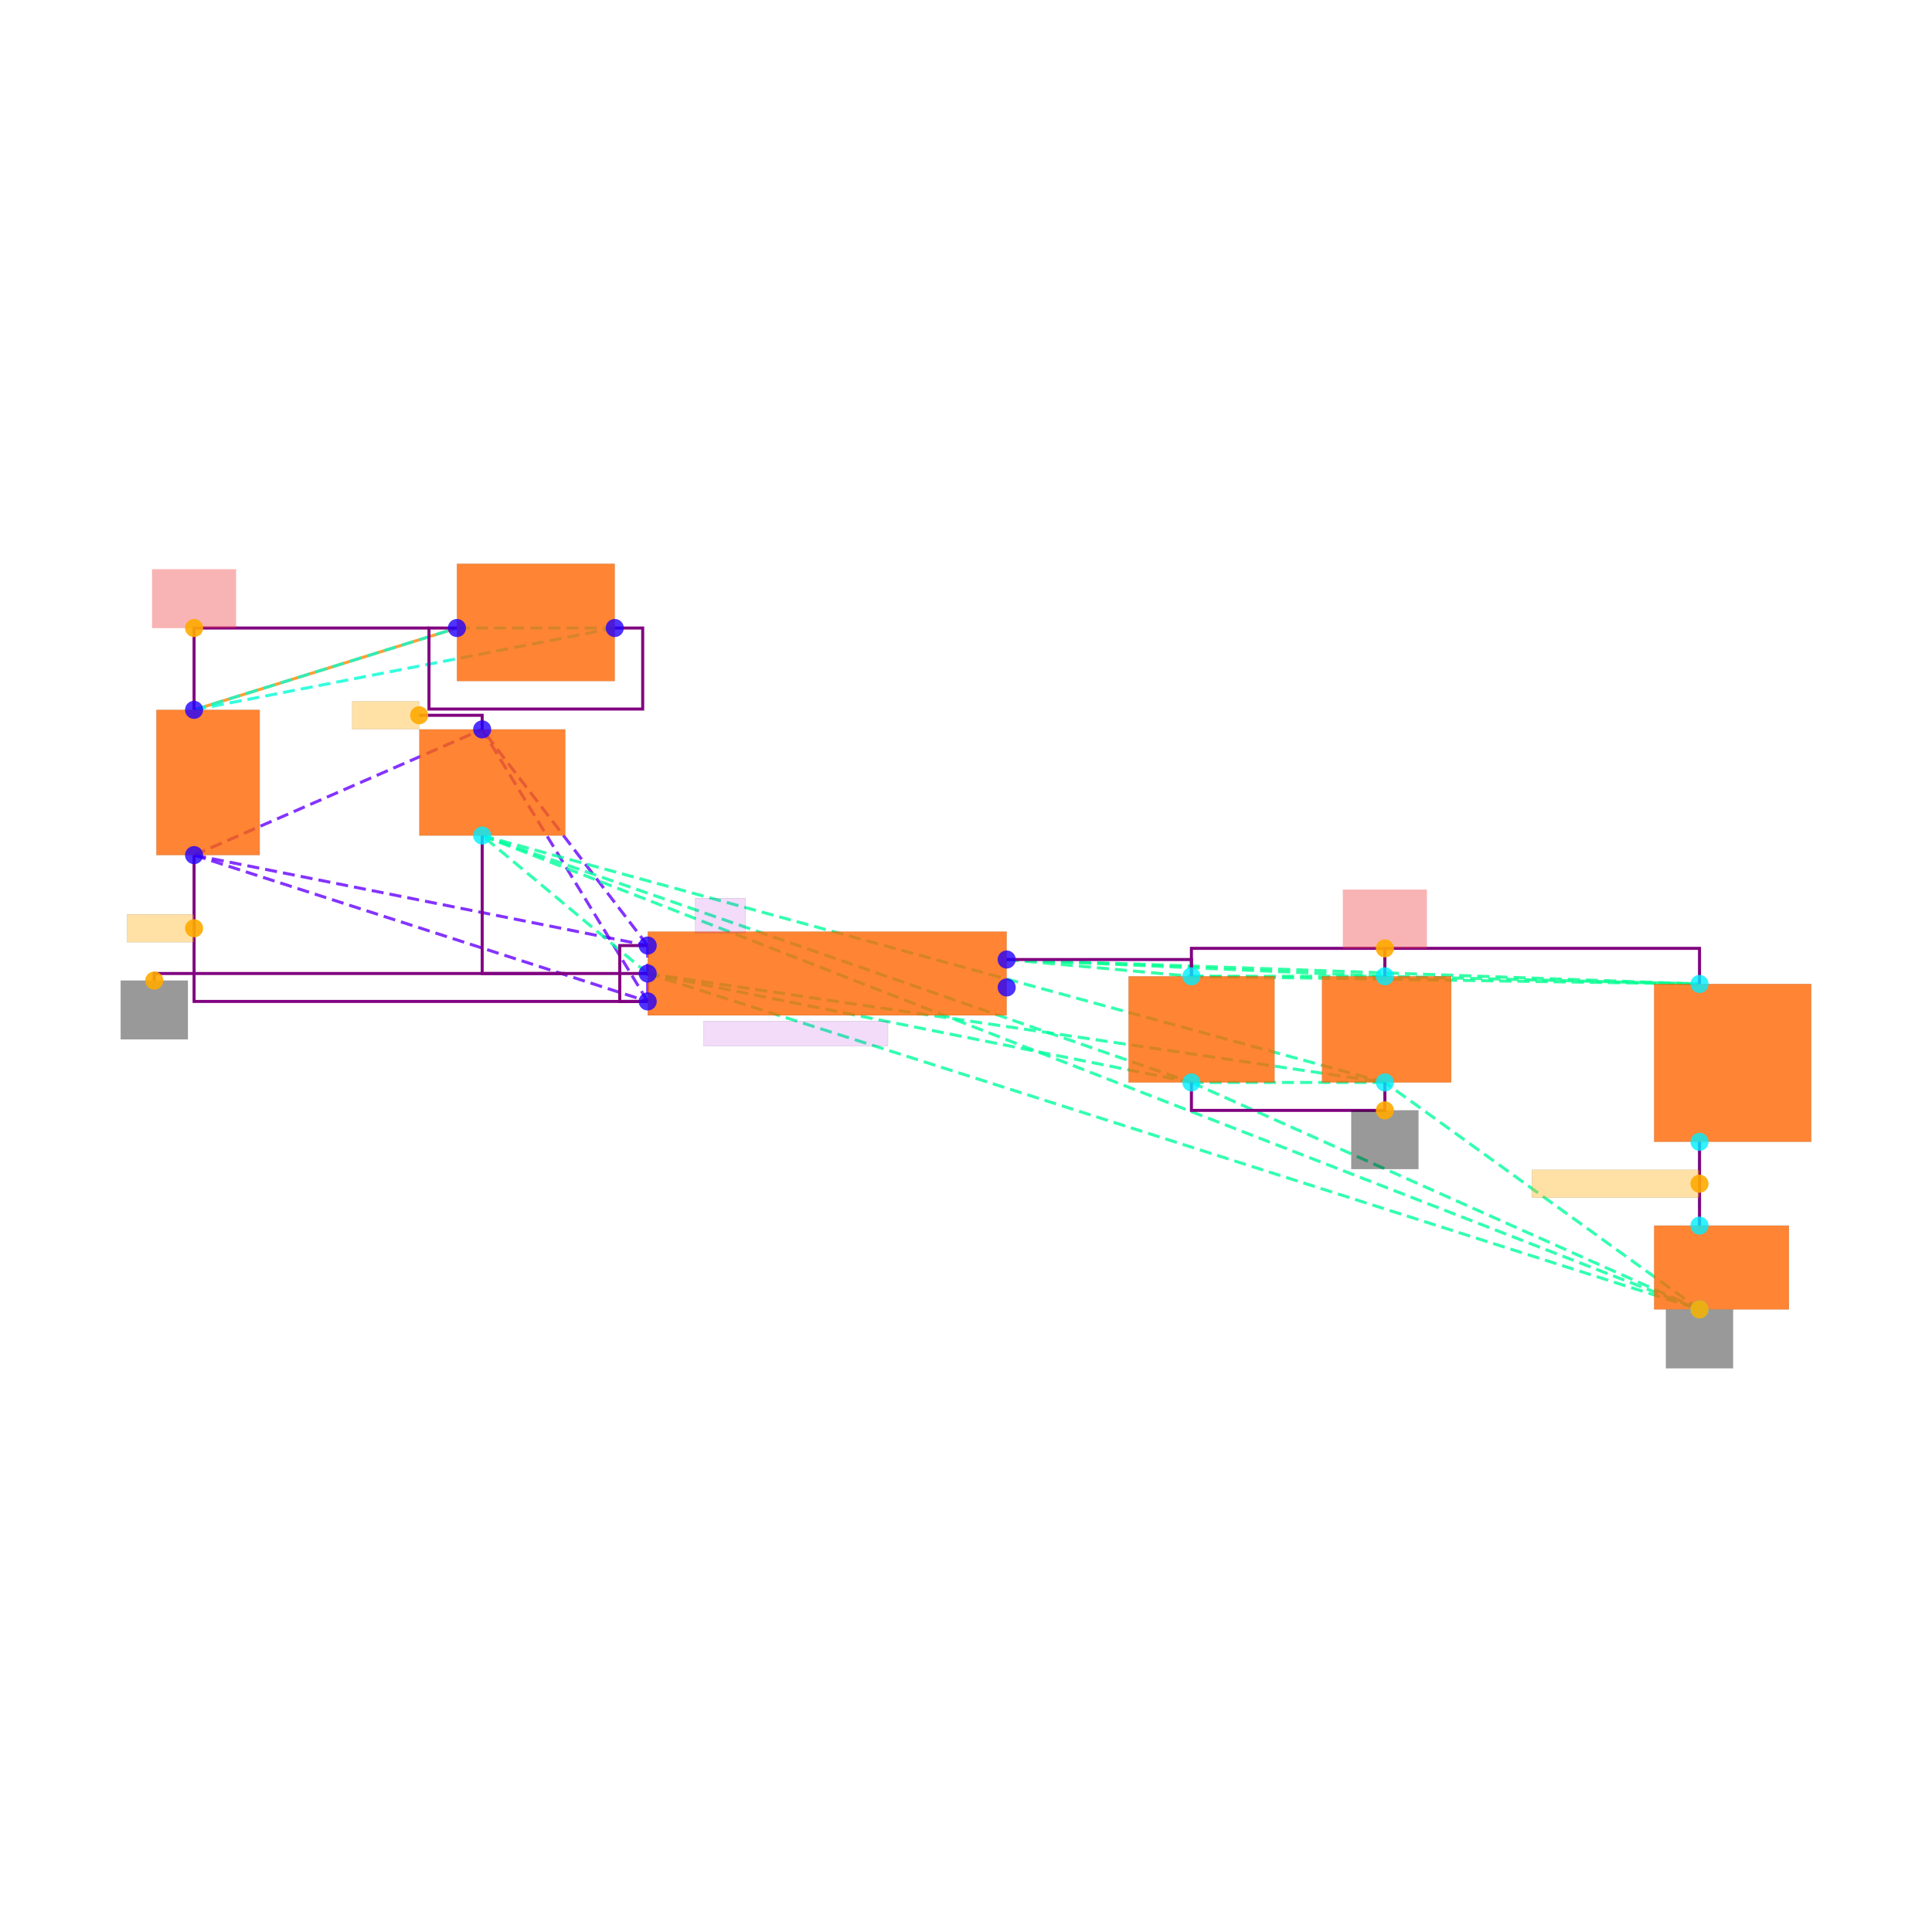
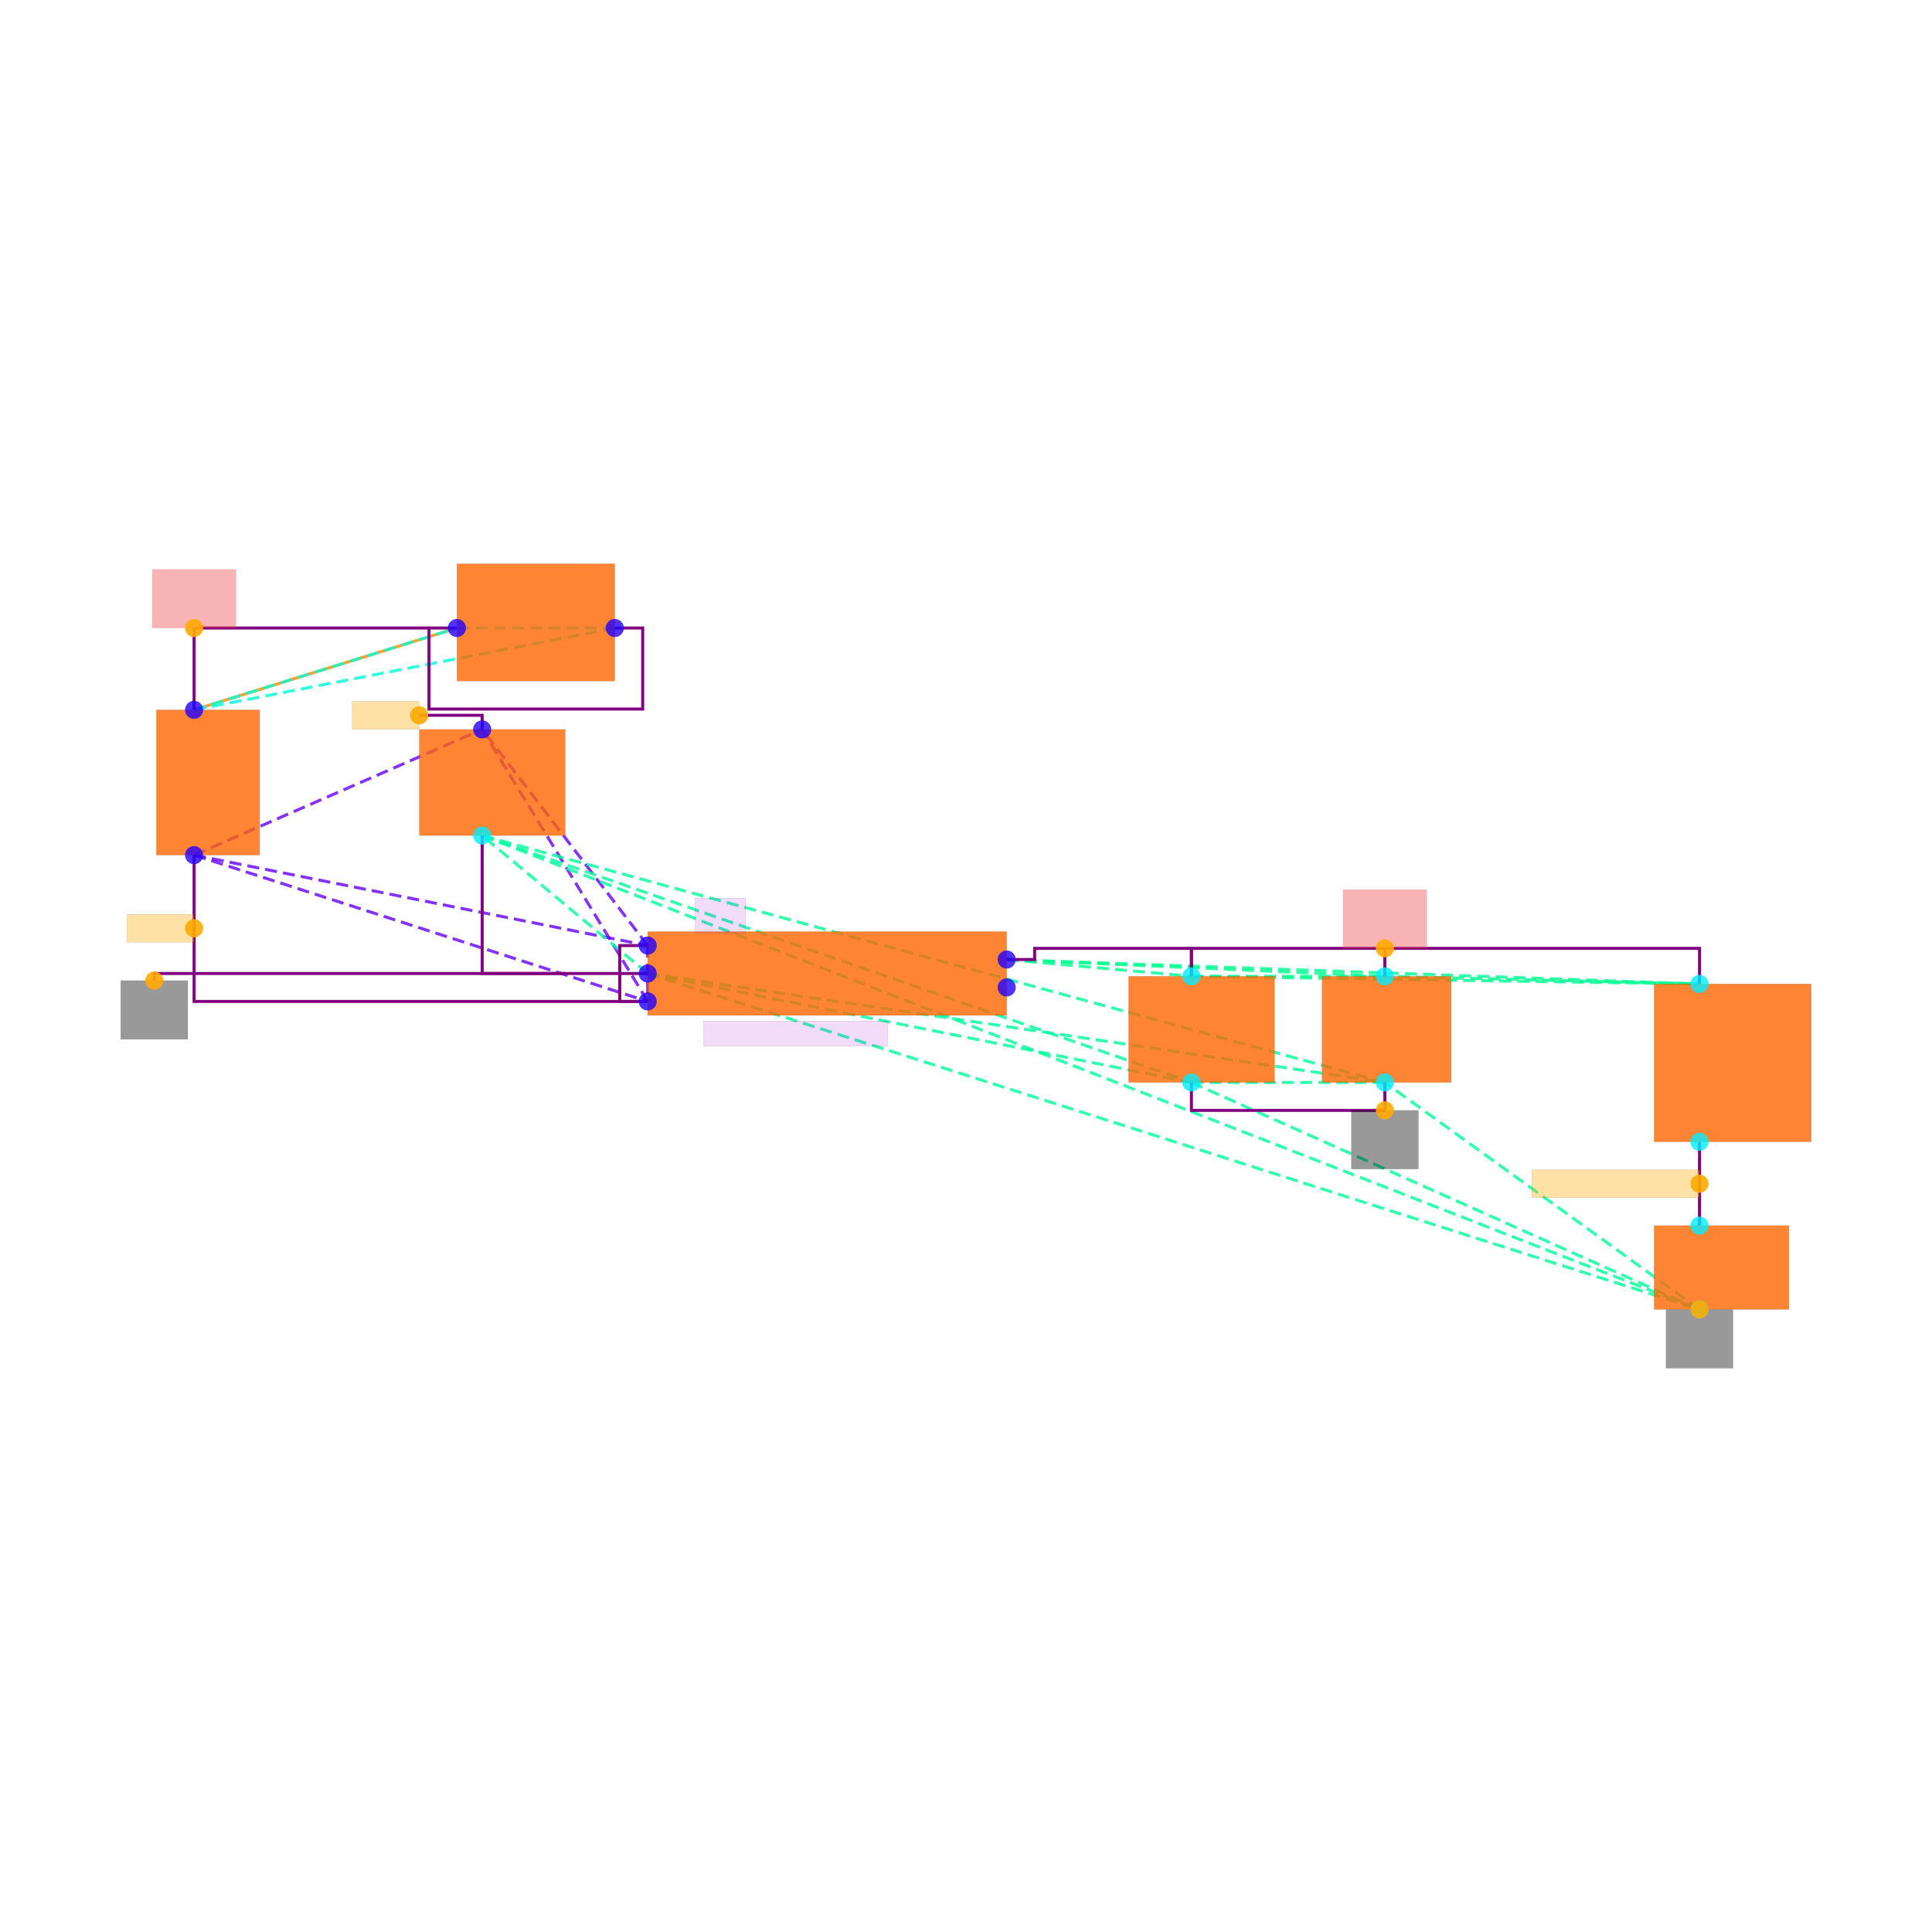
<svg xmlns="http://www.w3.org/2000/svg" width="640" height="640" viewBox="0 0 640 640">
  <rect width="100%" height="100%" fill="white" />
  <g>
    <polyline data-points="-2.6508333333333325,2.473333333333333 -4.532499999999999,1.8875000000000002" data-type="line" data-label="" points="151.36,208.039 64.293,235.146" fill="none" stroke="hsl(32, 100%, 50%, 0.8)" stroke-width="1px" />
  </g>
  <g>
    <polyline data-points="-4.532499999999999,1.8875000000000002 -1.5208333333333326,2.473333333333333" data-type="line" data-label="" points="64.293,235.146 203.647,208.039" fill="none" stroke="hsl(170, 100%, 50%, 0.8)" stroke-width="1px" stroke-dasharray="4 2" />
  </g>
  <g>
    <polyline data-points="-4.532499999999999,1.8875000000000002 -2.6508333333333325,2.473333333333333" data-type="line" data-label="" points="64.293,235.146 151.36,208.039" fill="none" stroke="hsl(170, 100%, 50%, 0.8)" stroke-width="1px" stroke-dasharray="4 2" />
  </g>
  <g>
    <polyline data-points="-1.5208333333333326,2.473333333333333 -2.6508333333333325,2.473333333333333" data-type="line" data-label="" points="203.647,208.039 151.36,208.039" fill="none" stroke="hsl(170, 100%, 50%, 0.8)" stroke-width="1px" stroke-dasharray="4 2" />
  </g>
  <g>
    <polyline data-points="-4.532499999999999,0.8475000000000001 -1.2850000000000001,0.2" data-type="line" data-label="" points="64.293,283.268 214.559,313.229" fill="none" stroke="hsl(264, 100%, 50%, 0.8)" stroke-width="1px" stroke-dasharray="4 2" />
  </g>
  <g>
    <polyline data-points="-4.532499999999999,0.8475000000000001 -1.2850000000000001,-0.2" data-type="line" data-label="" points="64.293,283.268 214.559,331.738" fill="none" stroke="hsl(264, 100%, 50%, 0.8)" stroke-width="1px" stroke-dasharray="4 2" />
  </g>
  <g>
    <polyline data-points="-4.532499999999999,0.8475000000000001 -2.469999999999999,1.7475" data-type="line" data-label="" points="64.293,283.268 159.727,241.624" fill="none" stroke="hsl(264, 100%, 50%, 0.8)" stroke-width="1px" stroke-dasharray="4 2" />
  </g>
  <g>
    <polyline data-points="-1.2850000000000001,0.2 -1.2850000000000001,-0.2" data-type="line" data-label="" points="214.559,313.229 214.559,331.738" fill="none" stroke="hsl(264, 100%, 50%, 0.8)" stroke-width="1px" stroke-dasharray="4 2" />
  </g>
  <g>
    <polyline data-points="-1.2850000000000001,0.2 -2.469999999999999,1.7475" data-type="line" data-label="" points="214.559,313.229 159.727,241.624" fill="none" stroke="hsl(264, 100%, 50%, 0.8)" stroke-width="1px" stroke-dasharray="4 2" />
  </g>
  <g>
    <polyline data-points="-1.2850000000000001,-0.2 -2.469999999999999,1.7475" data-type="line" data-label="" points="214.559,331.738 159.727,241.624" fill="none" stroke="hsl(264, 100%, 50%, 0.8)" stroke-width="1px" stroke-dasharray="4 2" />
  </g>
  <g>
    <polyline data-points="-1.2850000000000001,0 -2.469999999999999,0.9875000000000003" data-type="line" data-label="" points="214.559,322.483 159.727,276.79" fill="none" stroke="hsl(157, 100%, 50%, 0.8)" stroke-width="1px" stroke-dasharray="4 2" />
  </g>
  <g>
    <polyline data-points="-1.2850000000000001,0 2.6075,-0.78" data-type="line" data-label="" points="214.559,322.483 394.671,358.575" fill="none" stroke="hsl(157, 100%, 50%, 0.8)" stroke-width="1px" stroke-dasharray="4 2" />
  </g>
  <g>
    <polyline data-points="-1.2850000000000001,0 6.245,-2.4050000000000002" data-type="line" data-label="" points="214.559,322.483 562.983,433.766" fill="none" stroke="hsl(157, 100%, 50%, 0.8)" stroke-width="1px" stroke-dasharray="4 2" />
  </g>
  <g>
    <polyline data-points="-1.2850000000000001,0 3.9924999999999997,-0.78" data-type="line" data-label="" points="214.559,322.483 458.756,358.575" fill="none" stroke="hsl(157, 100%, 50%, 0.8)" stroke-width="1px" stroke-dasharray="4 2" />
  </g>
  <g>
    <polyline data-points="-2.469999999999999,0.9875000000000003 2.6075,-0.78" data-type="line" data-label="" points="159.727,276.79 394.671,358.575" fill="none" stroke="hsl(157, 100%, 50%, 0.8)" stroke-width="1px" stroke-dasharray="4 2" />
  </g>
  <g>
    <polyline data-points="-2.469999999999999,0.9875000000000003 6.245,-2.4050000000000002" data-type="line" data-label="" points="159.727,276.79 562.983,433.766" fill="none" stroke="hsl(157, 100%, 50%, 0.8)" stroke-width="1px" stroke-dasharray="4 2" />
  </g>
  <g>
    <polyline data-points="-2.469999999999999,0.9875000000000003 3.9924999999999997,-0.78" data-type="line" data-label="" points="159.727,276.79 458.756,358.575" fill="none" stroke="hsl(157, 100%, 50%, 0.8)" stroke-width="1px" stroke-dasharray="4 2" />
  </g>
  <g>
    <polyline data-points="2.6075,-0.78 6.245,-2.4050000000000002" data-type="line" data-label="" points="394.671,358.575 562.983,433.766" fill="none" stroke="hsl(157, 100%, 50%, 0.8)" stroke-width="1px" stroke-dasharray="4 2" />
  </g>
  <g>
    <polyline data-points="2.6075,-0.78 3.9924999999999997,-0.78" data-type="line" data-label="" points="394.671,358.575 458.756,358.575" fill="none" stroke="hsl(157, 100%, 50%, 0.8)" stroke-width="1px" stroke-dasharray="4 2" />
  </g>
  <g>
    <polyline data-points="6.245,-2.4050000000000002 3.9924999999999997,-0.78" data-type="line" data-label="" points="562.983,433.766 458.756,358.575" fill="none" stroke="hsl(157, 100%, 50%, 0.8)" stroke-width="1px" stroke-dasharray="4 2" />
  </g>
  <g>
    <polyline data-points="1.2850000000000001,0.1 2.6075,-0.019999999999999907" data-type="line" data-label="" points="333.477,317.856 394.671,323.409" fill="none" stroke="hsl(154, 100%, 50%, 0.8)" stroke-width="1px" stroke-dasharray="4 2" />
  </g>
  <g>
    <polyline data-points="1.2850000000000001,0.1 6.245,-0.07500000000000018" data-type="line" data-label="" points="333.477,317.856 562.983,325.954" fill="none" stroke="hsl(154, 100%, 50%, 0.8)" stroke-width="1px" stroke-dasharray="4 2" />
  </g>
  <g>
    <polyline data-points="1.2850000000000001,0.1 3.9924999999999997,-0.019999999999999907" data-type="line" data-label="" points="333.477,317.856 458.756,323.409" fill="none" stroke="hsl(154, 100%, 50%, 0.8)" stroke-width="1px" stroke-dasharray="4 2" />
  </g>
  <g>
    <polyline data-points="2.6075,-0.019999999999999907 6.245,-0.07500000000000018" data-type="line" data-label="" points="394.671,323.409 562.983,325.954" fill="none" stroke="hsl(154, 100%, 50%, 0.8)" stroke-width="1px" stroke-dasharray="4 2" />
  </g>
  <g>
    <polyline data-points="2.6075,-0.019999999999999907 3.9924999999999997,-0.019999999999999907" data-type="line" data-label="" points="394.671,323.409 458.756,323.409" fill="none" stroke="hsl(154, 100%, 50%, 0.8)" stroke-width="1px" stroke-dasharray="4 2" />
  </g>
  <g>
    <polyline data-points="6.245,-0.07500000000000018 3.9924999999999997,-0.019999999999999907" data-type="line" data-label="" points="562.983,325.954 458.756,323.409" fill="none" stroke="hsl(154, 100%, 50%, 0.8)" stroke-width="1px" stroke-dasharray="4 2" />
  </g>
  <g>
    <polyline data-points="6.245,-1.205 6.245,-1.8050000000000006" data-type="line" data-label="" points="562.983,378.24 562.983,406.003" fill="none" stroke="hsl(187, 100%, 50%, 0.8)" stroke-width="1px" stroke-dasharray="4 2" />
  </g>
  <g>
    <polyline data-points="-1.2850000000000001,-0.2 -1.485,-0.2 -1.485,0.2 -1.2850000000000001,0.2" data-type="line" data-label="" points="214.559,331.738 205.305,331.738 205.305,313.229 214.559,313.229" fill="none" stroke="purple" stroke-width="1px" />
  </g>
  <g>
    <polyline data-points="-1.2850000000000001,0 -2.469999999999999,0 -2.469999999999999,0.9875000000000003" data-type="line" data-label="" points="214.559,322.483 159.727,322.483 159.727,276.79" fill="none" stroke="purple" stroke-width="1px" />
  </g>
  <g>
    <polyline data-points="3.9924999999999997,-0.78 3.9924999999999997,-0.9800000000000002 2.6075,-0.9800000000000002 2.6075,-0.78" data-type="line" data-label="" points="458.756,358.575 458.756,367.829 394.671,367.829 394.671,358.575" fill="none" stroke="purple" stroke-width="1px" />
  </g>
  <g>
    <polyline data-points="3.9924999999999997,-0.019999999999999907 3.9924999999999997,0.18000000000000027 2.6075,0.18000000000000027 2.6075,-0.019999999999999907" data-type="line" data-label="" points="458.756,323.409 458.756,314.154 394.671,314.154 394.671,323.409" fill="none" stroke="purple" stroke-width="1px" />
  </g>
  <g>
-     <polyline data-points="1.2850000000000001,0.1 2.6075,0.1 2.6075,-0.019999999999999907" data-type="line" data-label="" points="333.477,317.856 394.671,317.856 394.671,323.409" fill="none" stroke="purple" stroke-width="1px" />
+     <polyline data-points="1.2850000000000001,0.1 1.485,0.1 1.485,0.18000000000000027 2.6075,0.18000000000000027 2.6075,-0.019999999999999907" data-type="line" data-label="" points="333.477,317.856 342.731,317.856 342.731,314.154 394.671,314.154 394.671,323.409" fill="none" stroke="purple" stroke-width="1px" />
  </g>
  <g>
    <polyline data-points="6.245,-0.07500000000000007 6.245,0.18000000000000027 3.9924999999999997,0.18000000000000027 3.9924999999999997,-0.019999999999999907" data-type="line" data-label="" points="562.983,325.954 562.983,314.154 458.756,314.154 458.756,323.409" fill="none" stroke="purple" stroke-width="1px" />
  </g>
  <g>
    <polyline data-points="6.245,-1.205 6.245,-1.8050000000000006" data-type="line" data-label="" points="562.983,378.24 562.983,406.003" fill="none" stroke="purple" stroke-width="1px" />
  </g>
  <g>
    <polyline data-points="-4.532499999999999,1.8875000000000002 -4.532499999999999,2.473333333333333 -2.8508333333333327,2.473333333333333" data-type="line" data-label="" points="64.293,235.146 64.293,208.039 142.106,208.039" fill="none" stroke="purple" stroke-width="1px" />
  </g>
  <g>
    <polyline data-points="-4.532499999999999,0.8475000000000001 -4.532499999999999,-0.20000000000000018 -1.2850000000000001,-0.20000000000000018" data-type="line" data-label="" points="64.293,283.268 64.293,331.738 214.559,331.738" fill="none" stroke="purple" stroke-width="1px" />
  </g>
  <g>
    <polyline data-points="-2.6508333333333325,2.473333333333333 -2.8508333333333327,2.473333333333333 -2.8508333333333327,1.8933333333333333 -1.3208333333333324,1.8933333333333333 -1.3208333333333324,2.473333333333333 -1.5208333333333326,2.473333333333333" data-type="line" data-label="" points="151.36,208.039 142.106,208.039 142.106,234.876 212.901,234.876 212.901,208.039 203.647,208.039" fill="none" stroke="purple" stroke-width="1px" />
  </g>
  <g>
    <polyline data-points="-2.469999999999999,1.7475 -2.469999999999999,1.8485 -2.9209999999999985,1.8485" data-type="line" data-label="" points="159.727,241.624 159.727,236.95 138.859,236.95" fill="none" stroke="purple" stroke-width="1px" />
  </g>
  <g>
    <polyline data-points="-1.8774999999999995,0 -4.817499999999998,0 -4.817499999999998,-0.051000000000000004" data-type="line" data-label="" points="187.143,322.483 51.105,322.483 51.105,324.843" fill="none" stroke="purple" stroke-width="1px" />
  </g>
  <g>
    <rect data-type="rect" data-label="schematic_component_0" data-x="-4.432499999999998" data-y="1.3675000000000002" x="51.799" y="235.146" width="34.241" height="48.122" fill="hsl(24, 100%, 50%, 0.8)" stroke="black" stroke-width="0.022" />
  </g>
  <g>
    <rect data-type="rect" data-label="schematic_component_1" data-x="-2.0858333333333325" data-y="2.513333333333333" x="151.36" y="186.754" width="52.287" height="38.868" fill="hsl(24, 100%, 50%, 0.8)" stroke="black" stroke-width="0.022" />
  </g>
  <g>
    <rect data-type="rect" data-label="schematic_component_2" data-x="0" data-y="0" x="214.559" y="308.602" width="118.918" height="27.763" fill="hsl(24, 100%, 50%, 0.8)" stroke="black" stroke-width="0.022" />
  </g>
  <g>
    <rect data-type="rect" data-label="schematic_component_3" data-x="-2.397499999999999" data-y="1.3675000000000002" x="138.905" y="241.624" width="48.354" height="35.166" fill="hsl(24, 100%, 50%, 0.8)" stroke="black" stroke-width="0.022" />
  </g>
  <g>
    <rect data-type="rect" data-label="schematic_component_4" data-x="2.6799999999999997" data-y="-0.39999999999999997" x="373.848" y="323.409" width="48.354" height="35.166" fill="hsl(24, 100%, 50%, 0.8)" stroke="black" stroke-width="0.022" />
  </g>
  <g>
    <rect data-type="rect" data-label="schematic_component_5" data-x="6.4825" data-y="-0.6400000000000001" x="547.945" y="325.954" width="52.055" height="52.287" fill="hsl(24, 100%, 50%, 0.8)" stroke="black" stroke-width="0.022" />
  </g>
  <g>
    <rect data-type="rect" data-label="schematic_component_6" data-x="6.4025" data-y="-2.1050000000000004" x="547.945" y="406.003" width="44.652" height="27.763" fill="hsl(24, 100%, 50%, 0.8)" stroke="black" stroke-width="0.022" />
  </g>
  <g>
    <rect data-type="rect" data-label="schematic_component_7" data-x="4.005" data-y="-0.39999999999999997" x="437.934" y="323.409" width="42.801" height="35.166" fill="hsl(24, 100%, 50%, 0.8)" stroke="black" stroke-width="0.022" />
  </g>
  <g>
    <rect data-type="rect" data-label="AP2112K-3.3" data-x="-0.2250000000000001" data-y="-0.43" x="233.068" y="338.216" width="61.078" height="8.329" fill="rgba(160, 0, 220, 0.14)" stroke="black" stroke-width="0.022" />
  </g>
  <g>
    <rect data-type="rect" data-label="U2" data-x="-0.765" data-y="0.41500000000000004" x="230.291" y="297.497" width="16.658" height="11.568" fill="rgba(160, 0, 220, 0.14)" stroke="black" stroke-width="0.022" />
  </g>
  <g>
    <rect data-type="rect" data-label="netId: VBUS globalConnNetId: connectivity_net0" data-x="-4.532499999999999" data-y="2.683333333333333" x="50.411" y="188.605" width="27.763" height="19.434" fill="#ef444466" stroke="#ef4444" stroke-width="0.022" />
  </g>
  <g>
    <rect data-type="rect" data-label="netId: RAW globalConnNetId: connectivity_net1" data-x="-4.772499999999999" data-y="0.32375" x="42.082" y="302.876" width="22.21" height="9.254" fill="hsl(40, 100%, 50%, 0.35)" stroke="black" stroke-width="0.022" />
  </g>
  <g>
    <rect data-type="rect" data-label="netId: RAW globalConnNetId: connectivity_net1" data-x="-3.1609999999999987" data-y="1.8485" x="116.649" y="232.323" width="22.21" height="9.254" fill="hsl(40, 100%, 50%, 0.35)" stroke="black" stroke-width="0.022" />
  </g>
  <g>
    <rect data-type="rect" data-label="netId: GND globalConnNetId: connectivity_net2" data-x="-4.817499999999998" data-y="-0.261" x="40" y="324.843" width="22.21" height="19.434" fill="#00000066" stroke="#000000" stroke-width="0.022" />
  </g>
  <g>
    <rect data-type="rect" data-label="netId: GND globalConnNetId: connectivity_net2" data-x="3.9924999999999997" data-y="-1.1900000000000002" x="447.651" y="367.829" width="22.21" height="19.434" fill="#00000066" stroke="#000000" stroke-width="0.022" />
  </g>
  <g>
    <rect data-type="rect" data-label="netId: GND globalConnNetId: connectivity_net2" data-x="6.245" data-y="-2.616" x="551.878" y="433.812" width="22.21" height="19.434" fill="#00000066" stroke="#000000" stroke-width="0.022" />
  </g>
  <g>
    <rect data-type="rect" data-label="netId: V3V3 globalConnNetId: connectivity_net3" data-x="3.9924999999999997" data-y="0.39000000000000024" x="444.875" y="294.72" width="27.763" height="19.434" fill="#ef444466" stroke="#ef4444" stroke-width="0.022" />
  </g>
  <g>
    <rect data-type="rect" data-label="netId: PWR_LED_K globalConnNetId: connectivity_net4" data-x="5.6450000000000005" data-y="-1.5050000000000003" x="507.457" y="387.495" width="55.526" height="9.254" fill="hsl(40, 100%, 50%, 0.35)" stroke="black" stroke-width="0.022" />
  </g>
  <g>
    <circle data-type="point" data-label="schematic_port_0 y+" data-x="-4.532499999999999" data-y="1.8875000000000002" cx="64.293" cy="235.146" r="3" fill="hsl(248, 100%, 50%, 0.8)" />
  </g>
  <g>
    <circle data-type="point" data-label="schematic_port_1 y-" data-x="-4.532499999999999" data-y="0.8475000000000001" cx="64.293" cy="283.268" r="3" fill="hsl(248, 100%, 50%, 0.8)" />
  </g>
  <g>
    <circle data-type="point" data-label="schematic_port_2 x+" data-x="-1.5208333333333326" data-y="2.473333333333333" cx="203.647" cy="208.039" r="3" fill="hsl(248, 100%, 50%, 0.8)" />
  </g>
  <g>
    <circle data-type="point" data-label="schematic_port_3 x-" data-x="-2.6508333333333325" data-y="2.473333333333333" cx="151.36" cy="208.039" r="3" fill="hsl(248, 100%, 50%, 0.8)" />
  </g>
  <g>
    <circle data-type="point" data-label="schematic_port_4 x-" data-x="-1.2850000000000001" data-y="0.2" cx="214.559" cy="313.229" r="3" fill="hsl(248, 100%, 50%, 0.8)" />
  </g>
  <g>
    <circle data-type="point" data-label="schematic_port_5 x-" data-x="-1.2850000000000001" data-y="0" cx="214.559" cy="322.483" r="3" fill="hsl(248, 100%, 50%, 0.8)" />
  </g>
  <g>
    <circle data-type="point" data-label="schematic_port_6 x-" data-x="-1.2850000000000001" data-y="-0.2" cx="214.559" cy="331.738" r="3" fill="hsl(248, 100%, 50%, 0.8)" />
  </g>
  <g>
    <circle data-type="point" data-label="schematic_port_7 x+" data-x="1.2850000000000001" data-y="-0.1" cx="333.477" cy="327.11" r="3" fill="hsl(248, 100%, 50%, 0.8)" />
  </g>
  <g>
    <circle data-type="point" data-label="schematic_port_8 x+" data-x="1.2850000000000001" data-y="0.1" cx="333.477" cy="317.856" r="3" fill="hsl(248, 100%, 50%, 0.8)" />
  </g>
  <g>
    <circle data-type="point" data-label="schematic_port_9 y+" data-x="-2.469999999999999" data-y="1.7475" cx="159.727" cy="241.624" r="3" fill="hsl(248, 100%, 50%, 0.8)" />
  </g>
  <g>
    <circle data-type="point" data-label="schematic_port_10 y-" data-x="-2.469999999999999" data-y="0.9875000000000003" cx="159.727" cy="276.79" r="3" fill="hsl(184, 100%, 50%, 0.8)" />
  </g>
  <g>
    <circle data-type="point" data-label="schematic_port_11 y+" data-x="2.6075" data-y="-0.019999999999999907" cx="394.671" cy="323.409" r="3" fill="hsl(184, 100%, 50%, 0.8)" />
  </g>
  <g>
    <circle data-type="point" data-label="schematic_port_12 y-" data-x="2.6075" data-y="-0.78" cx="394.671" cy="358.575" r="3" fill="hsl(184, 100%, 50%, 0.8)" />
  </g>
  <g>
    <circle data-type="point" data-label="schematic_port_13 y+" data-x="6.245" data-y="-0.07500000000000018" cx="562.983" cy="325.954" r="3" fill="hsl(184, 100%, 50%, 0.8)" />
  </g>
  <g>
    <circle data-type="point" data-label="schematic_port_14 y-" data-x="6.245" data-y="-1.205" cx="562.983" cy="378.24" r="3" fill="hsl(184, 100%, 50%, 0.8)" />
  </g>
  <g>
    <circle data-type="point" data-label="schematic_port_15 y+" data-x="6.245" data-y="-1.8050000000000006" cx="562.983" cy="406.003" r="3" fill="hsl(184, 100%, 50%, 0.8)" />
  </g>
  <g>
    <circle data-type="point" data-label="schematic_port_16 y-" data-x="6.245" data-y="-2.4050000000000002" cx="562.983" cy="433.766" r="3" fill="hsl(184, 100%, 50%, 0.8)" />
  </g>
  <g>
    <circle data-type="point" data-label="schematic_port_17 y+" data-x="3.9924999999999997" data-y="-0.019999999999999907" cx="458.756" cy="323.409" r="3" fill="hsl(184, 100%, 50%, 0.8)" />
  </g>
  <g>
    <circle data-type="point" data-label="schematic_port_18 y-" data-x="3.9924999999999997" data-y="-0.78" cx="458.756" cy="358.575" r="3" fill="hsl(184, 100%, 50%, 0.8)" />
  </g>
  <g>
    <circle data-type="point" data-label="anchorPoint orientation: y+" data-x="-4.532499999999999" data-y="2.473333333333333" cx="64.293" cy="208.039" r="3" fill="hsl(40, 100%, 50%, 0.9)" />
  </g>
  <g>
    <circle data-type="point" data-label="anchorPoint orientation: x-" data-x="-4.532499999999999" data-y="0.32375" cx="64.293" cy="307.503" r="3" fill="hsl(40, 100%, 50%, 0.9)" />
  </g>
  <g>
    <circle data-type="point" data-label="anchorPoint orientation: x-" data-x="-2.9209999999999985" data-y="1.8485" cx="138.859" cy="236.95" r="3" fill="hsl(40, 100%, 50%, 0.9)" />
  </g>
  <g>
    <circle data-type="point" data-label="anchorPoint orientation: y-" data-x="-4.817499999999998" data-y="-0.051000000000000004" cx="51.105" cy="324.843" r="3" fill="hsl(40, 100%, 50%, 0.9)" />
  </g>
  <g>
    <circle data-type="point" data-label="anchorPoint orientation: y-" data-x="3.9924999999999997" data-y="-0.9800000000000002" cx="458.756" cy="367.829" r="3" fill="hsl(40, 100%, 50%, 0.9)" />
  </g>
  <g>
    <circle data-type="point" data-label="anchorPoint orientation: y-" data-x="6.245" data-y="-2.4050000000000002" cx="562.983" cy="433.766" r="3" fill="hsl(40, 100%, 50%, 0.9)" />
  </g>
  <g>
    <circle data-type="point" data-label="anchorPoint orientation: y+" data-x="3.9924999999999997" data-y="0.18000000000000027" cx="458.756" cy="314.154" r="3" fill="hsl(40, 100%, 50%, 0.9)" />
  </g>
  <g>
    <circle data-type="point" data-label="anchorPoint orientation: x-" data-x="6.245" data-y="-1.5050000000000003" cx="562.983" cy="392.122" r="3" fill="hsl(40, 100%, 50%, 0.9)" />
  </g>
  <g id="crosshair" style="display: none">
    <line id="crosshair-h" y1="0" y2="640" stroke="#666" stroke-width="0.5" />
    <line id="crosshair-v" x1="0" x2="640" stroke="#666" stroke-width="0.5" />
    <text id="coordinates" font-family="monospace" font-size="12" fill="#666" />
  </g>
</svg>
